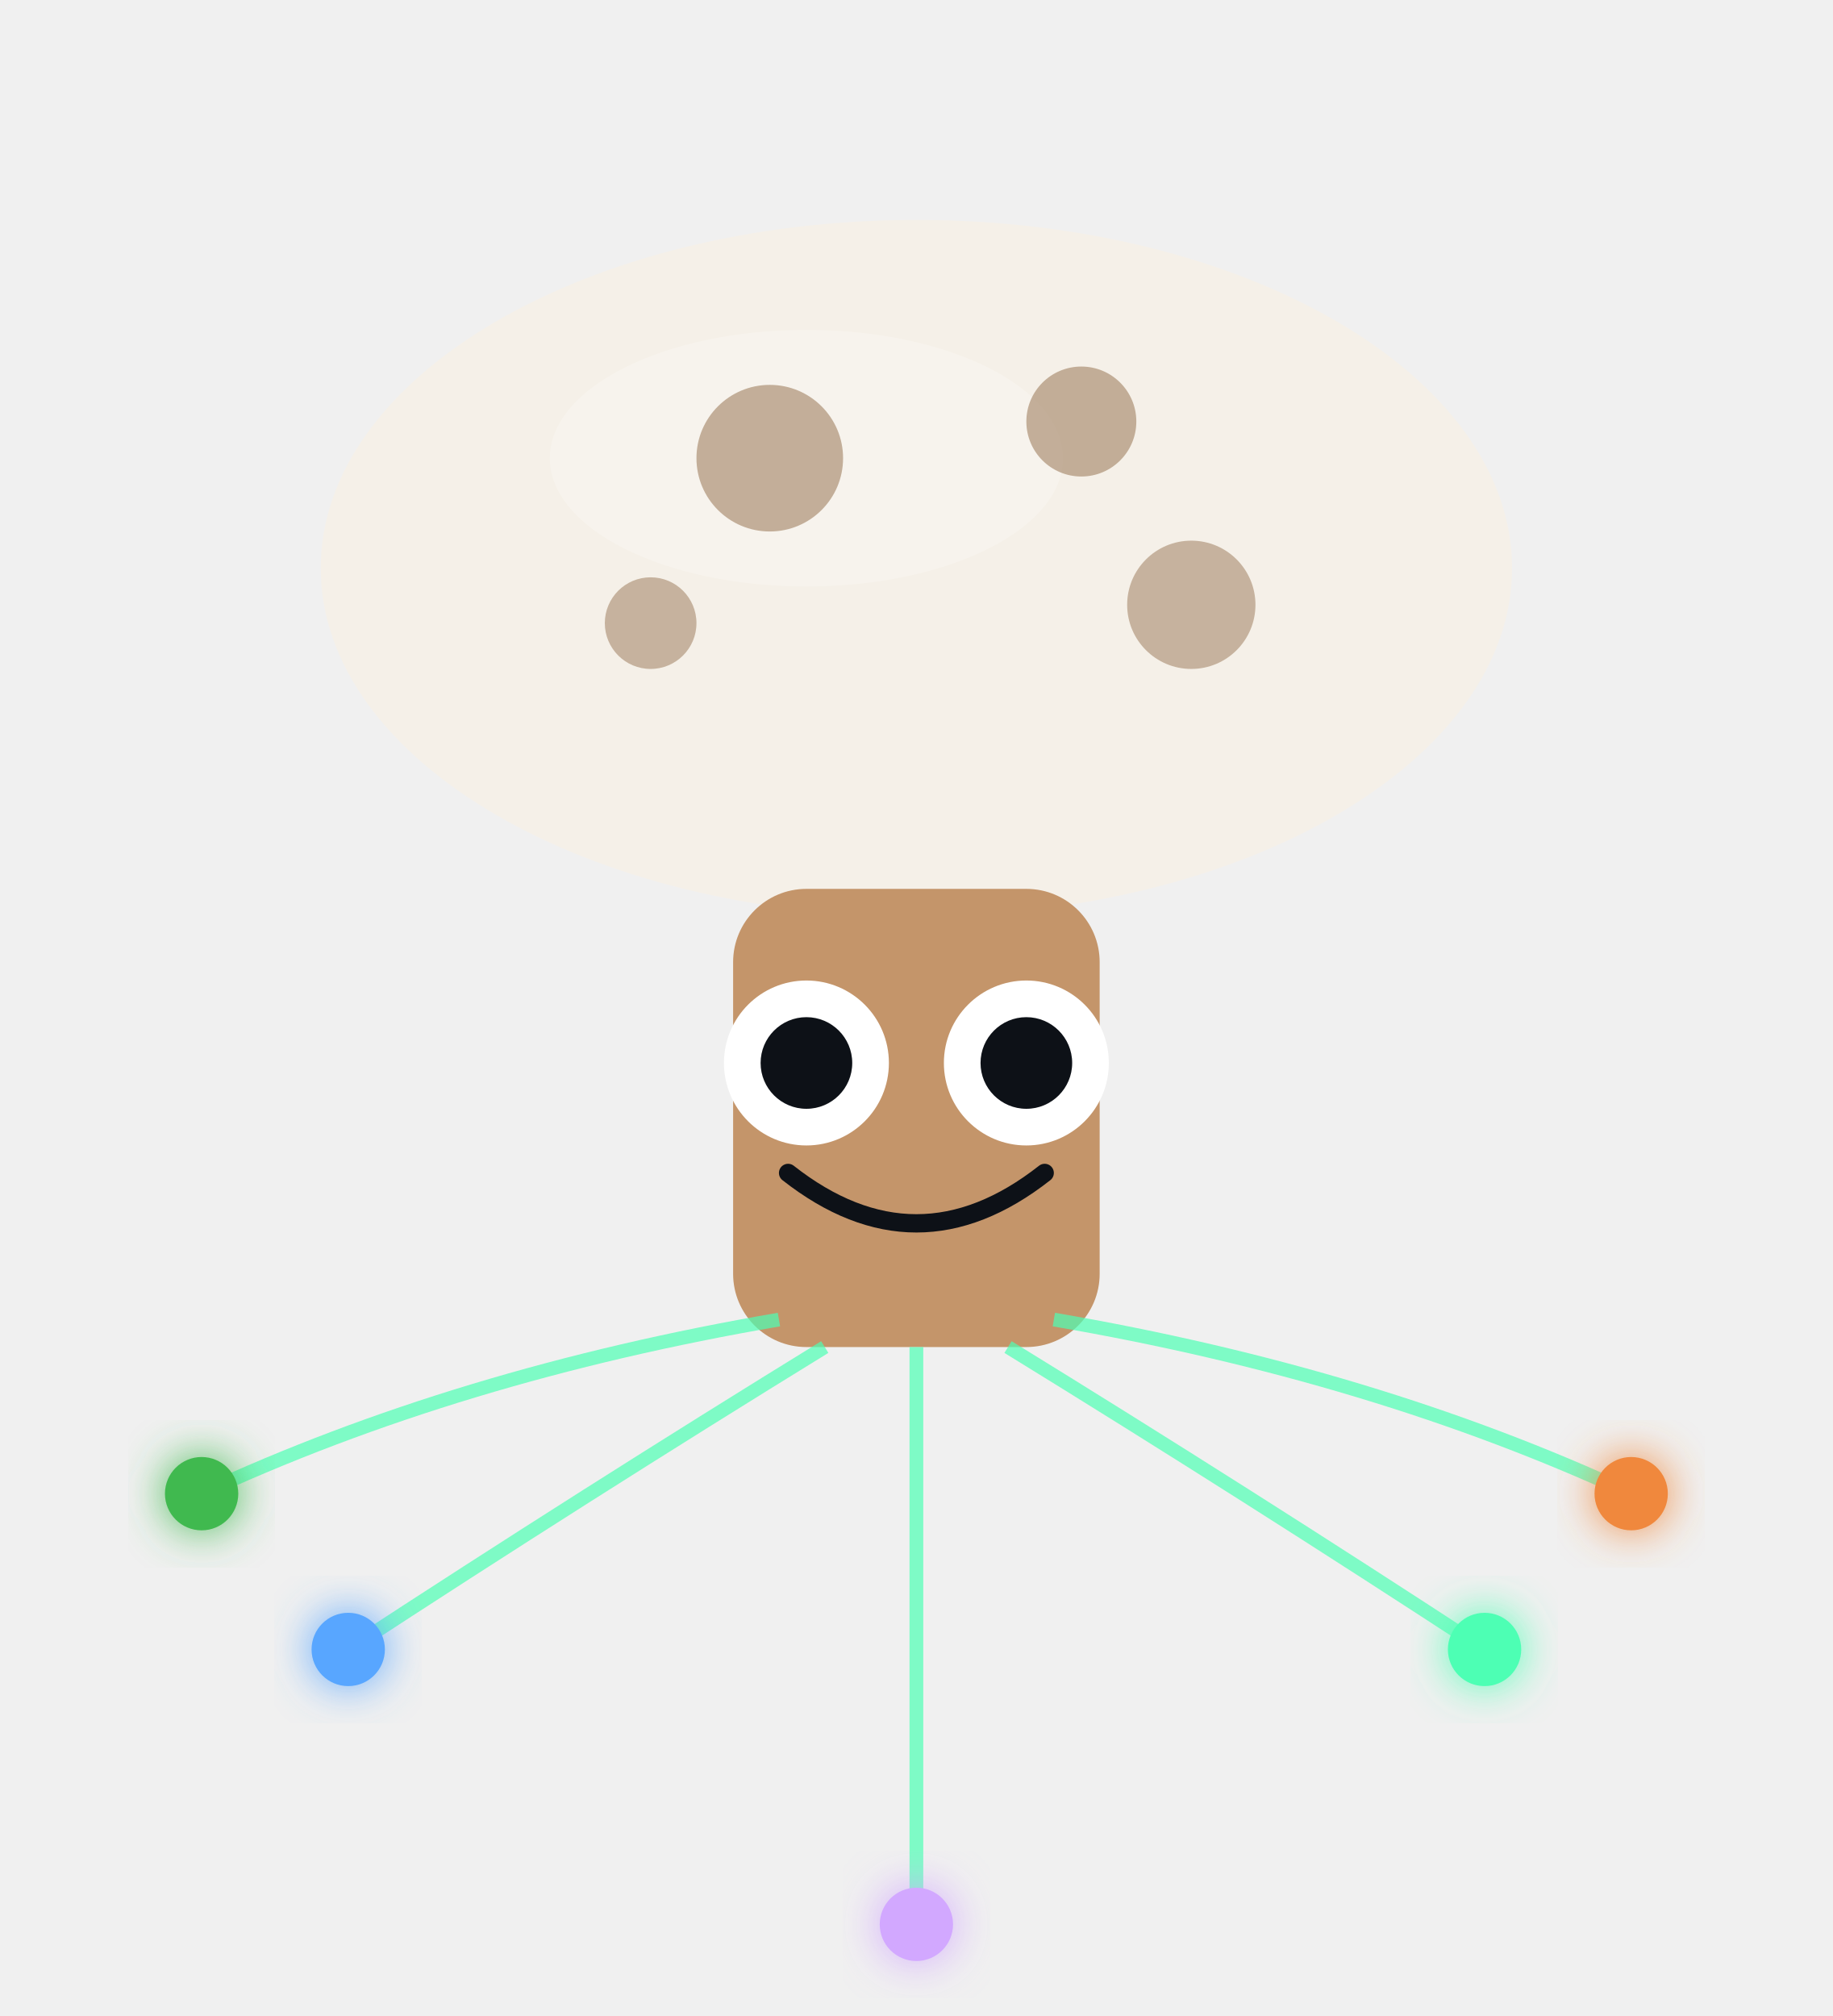
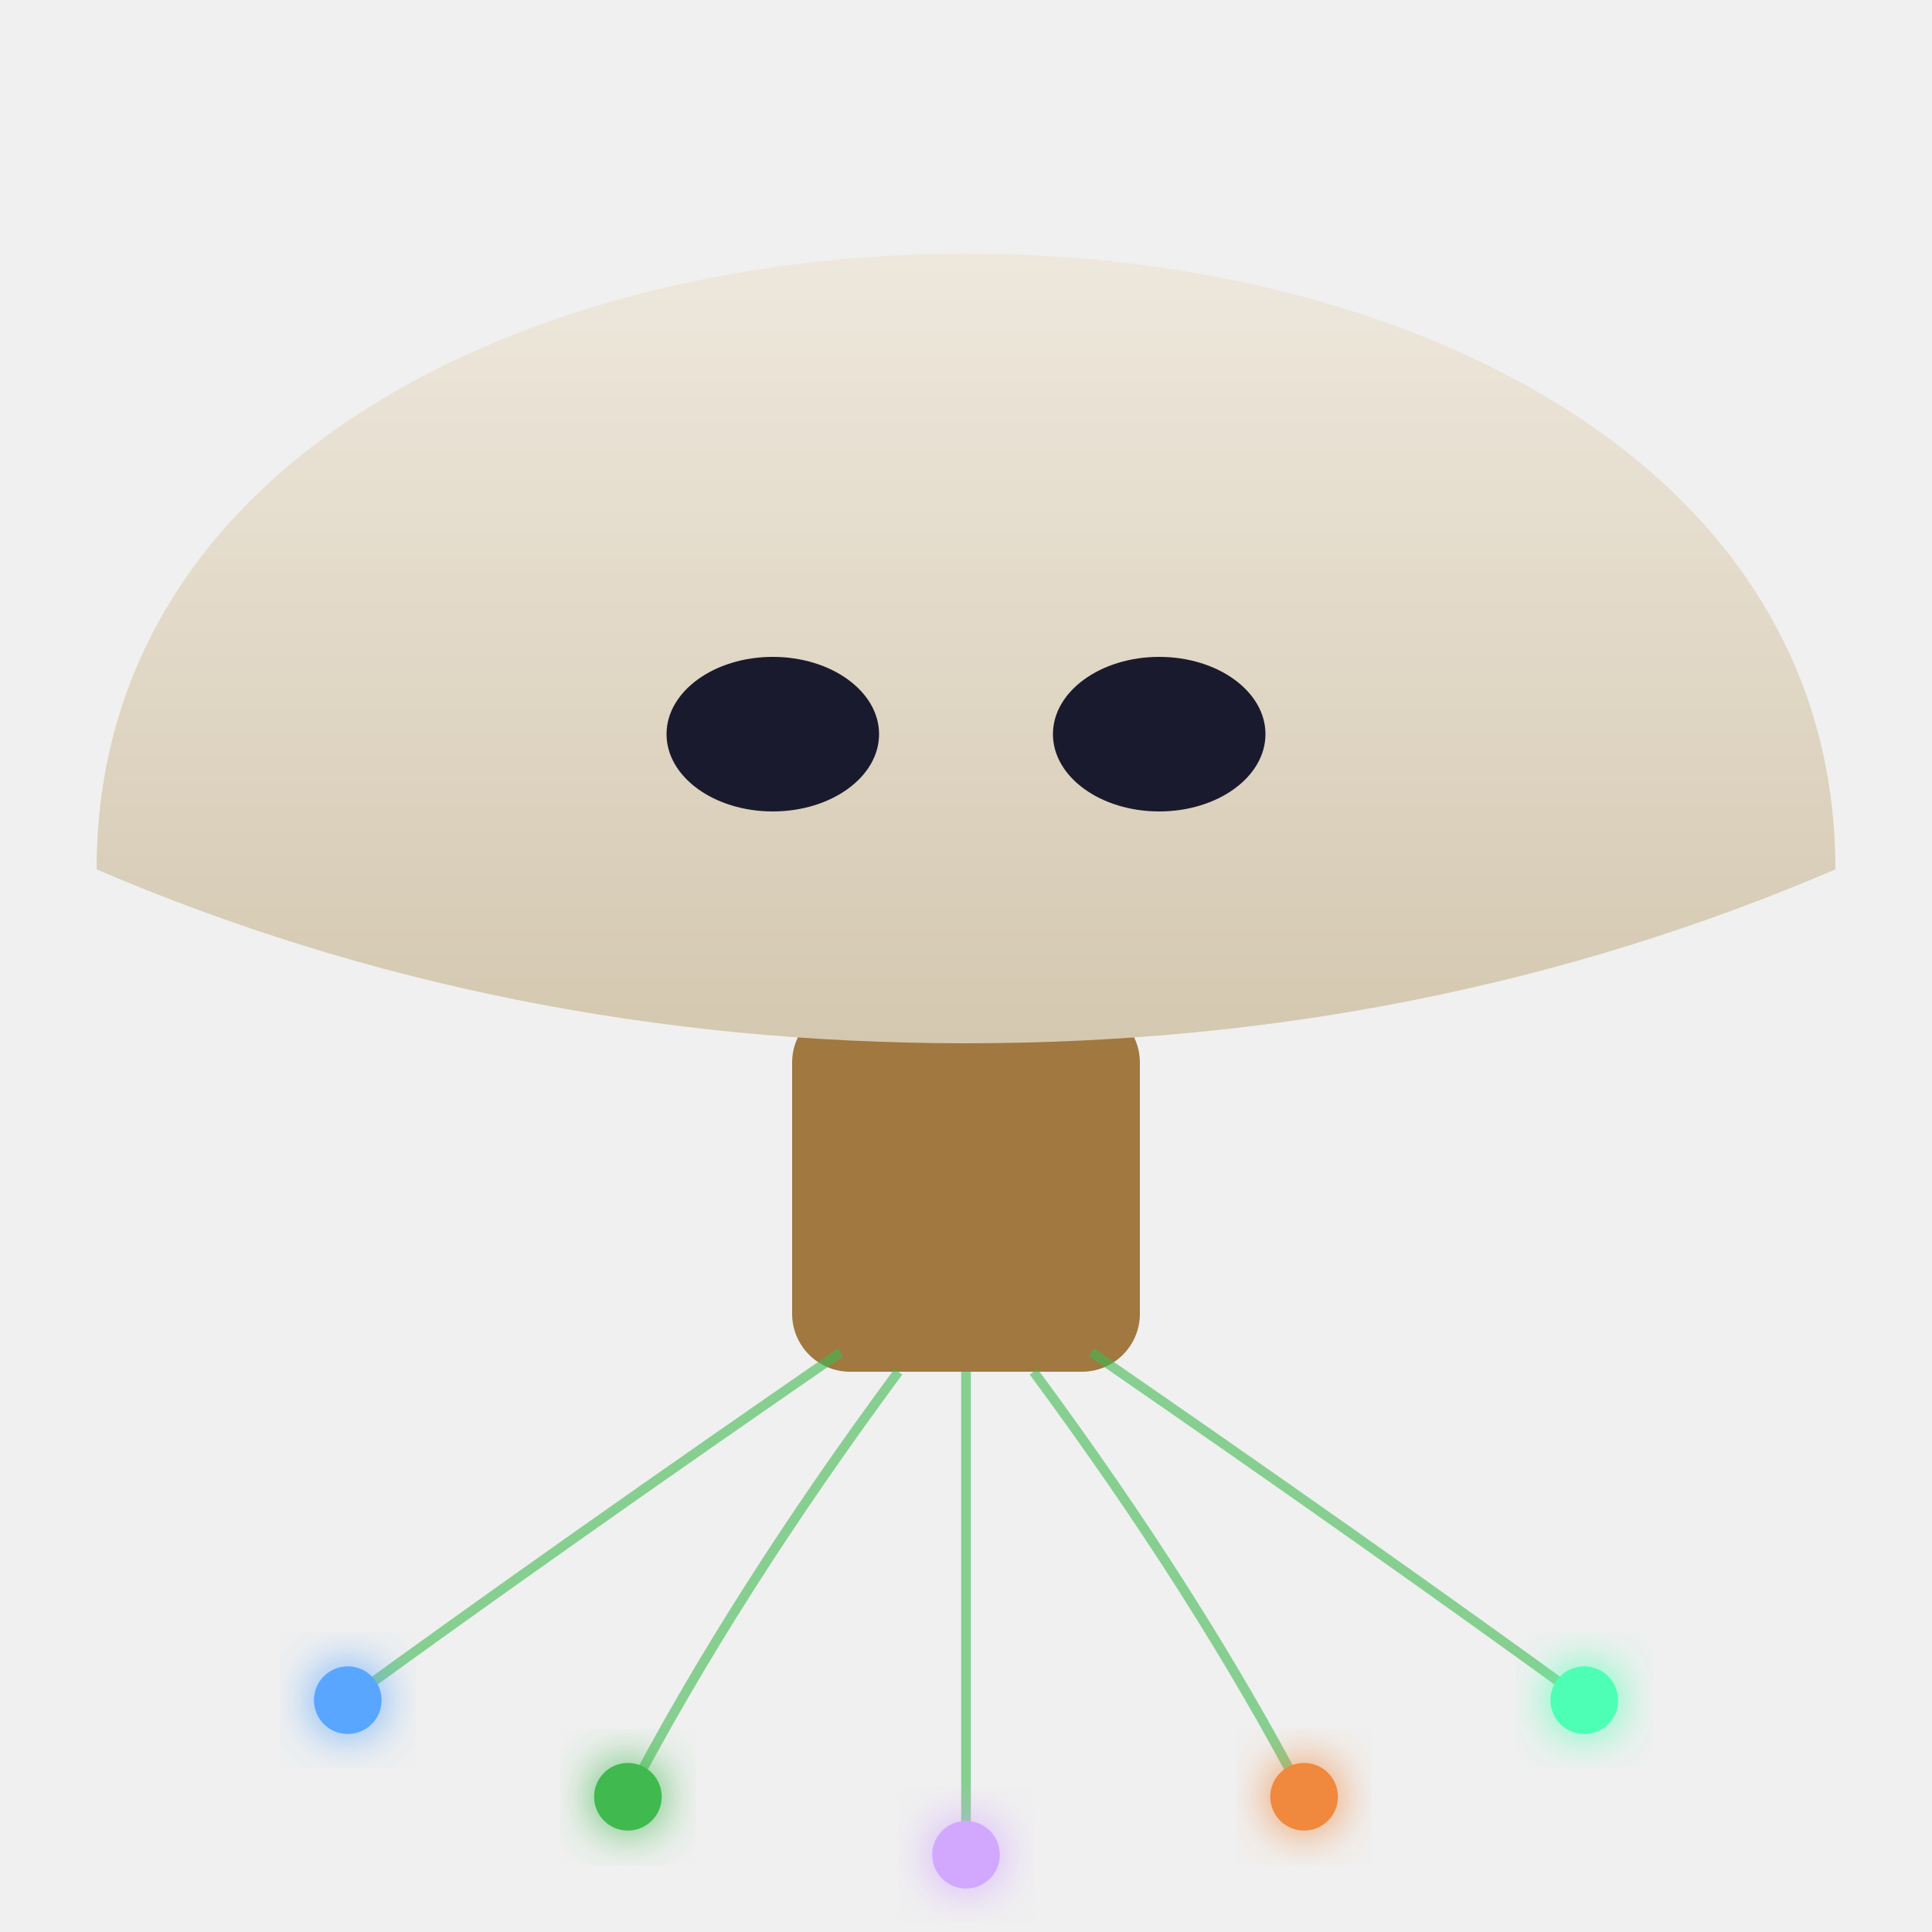
- <svg xmlns="http://www.w3.org/2000/svg" viewBox="0 0 200 220">
+ <svg xmlns="http://www.w3.org/2000/svg" viewBox="0 0 200 200">
  <defs>
+     <linearGradient id="capGrad" x1="100" y1="20" x2="100" y2="108" gradientUnits="userSpaceOnUse">
+       <stop offset="0%" stop-color="#F0EAE0" />
+       <stop offset="100%" stop-color="#D4C8B0" />
+     </linearGradient>
    <filter id="glow" x="-50%" y="-50%" width="200%" height="200%">
      <feGaussianBlur stdDeviation="2.5" result="blur" />
      <feMerge>
        <feMergeNode in="blur" />
        <feMergeNode in="SourceGraphic" />
      </feMerge>
    </filter>
  </defs>
-   <ellipse cx="100" cy="62" rx="65" ry="38" fill="#F5F0E8" />
-   <ellipse cx="88" cy="50" rx="28" ry="14" fill="white" opacity="0.22" />
-   <circle cx="84" cy="50" r="8" fill="#A08060" opacity="0.60" />
-   <circle cx="118" cy="46" r="6" fill="#A08060" opacity="0.60" />
-   <circle cx="130" cy="66" r="7" fill="#A08060" opacity="0.55" />
-   <circle cx="71" cy="68" r="5" fill="#A08060" opacity="0.55" />
-   <rect x="80" y="97" width="40" height="50" rx="8" fill="#C4956A" />
-   <circle cx="88" cy="116" r="9" fill="white" />
-   <circle cx="88" cy="116" r="5" fill="#0d1117" />
-   <circle cx="112" cy="116" r="9" fill="white" />
-   <circle cx="112" cy="116" r="5" fill="#0d1117" />
-   <path d="M86,128 Q100,139 114,128" fill="none" stroke="#0d1117" stroke-width="2" stroke-linecap="round" />
-   <path d="M 90,147 Q 64,163 38,180" fill="none" stroke="#4DFFB4" stroke-width="1.5" opacity="0.7" />
-   <path d="M 85,144 Q 50,150 22,163" fill="none" stroke="#4DFFB4" stroke-width="1.5" opacity="0.7" />
-   <path d="M 100,147 Q 100,178 100,210" fill="none" stroke="#4DFFB4" stroke-width="1.5" opacity="0.7" />
-   <path d="M 115,144 Q 150,150 178,163" fill="none" stroke="#4DFFB4" stroke-width="1.5" opacity="0.7" />
-   <path d="M 110,147 Q 136,163 162,180" fill="none" stroke="#4DFFB4" stroke-width="1.5" opacity="0.7" />
-   <circle cx="38" cy="180" r="4" fill="#58a6ff" filter="url(#glow)" />
-   <circle cx="22" cy="163" r="4" fill="#3fb950" filter="url(#glow)" />
-   <circle cx="100" cy="210" r="4" fill="#d2a8ff" filter="url(#glow)" />
-   <circle cx="178" cy="163" r="4" fill="#f0883e" filter="url(#glow)" />
-   <circle cx="162" cy="180" r="4" fill="#4DFFB4" filter="url(#glow)" />
+   <rect x="82" y="104" width="36" height="38" rx="6" fill="#A07840" />
+   <path d="M 10,90 C 10,5 190,5 190,90 Q 148,108 100,108 Q 52,108 10,90 Z" fill="url(#capGrad)" />
+   <ellipse cx="80" cy="76" rx="11" ry="8" fill="#1A1A2E" />
+   <ellipse cx="120" cy="76" rx="11" ry="8" fill="#1A1A2E" />
+   <path d="M 100,142 Q 100,168 100,192" fill="none" stroke="#3fb950" stroke-width="1" opacity="0.6" />
+   <path d="M 93,142  Q 76,165 65,186" fill="none" stroke="#3fb950" stroke-width="1" opacity="0.6" />
+   <path d="M 87,140  Q 58,160 36,176" fill="none" stroke="#3fb950" stroke-width="1" opacity="0.6" />
+   <path d="M 107,142 Q 124,165 135,186" fill="none" stroke="#3fb950" stroke-width="1" opacity="0.6" />
+   <path d="M 113,140 Q 142,160 164,176" fill="none" stroke="#3fb950" stroke-width="1" opacity="0.6" />
+   <circle cx="100" cy="192" r="3.5" fill="#d2a8ff" filter="url(#glow)" />
+   <circle cx="65" cy="186" r="3.5" fill="#3fb950" filter="url(#glow)" />
+   <circle cx="36" cy="176" r="3.5" fill="#58a6ff" filter="url(#glow)" />
+   <circle cx="135" cy="186" r="3.5" fill="#f0883e" filter="url(#glow)" />
+   <circle cx="164" cy="176" r="3.5" fill="#4DFFB4" filter="url(#glow)" />
</svg>
